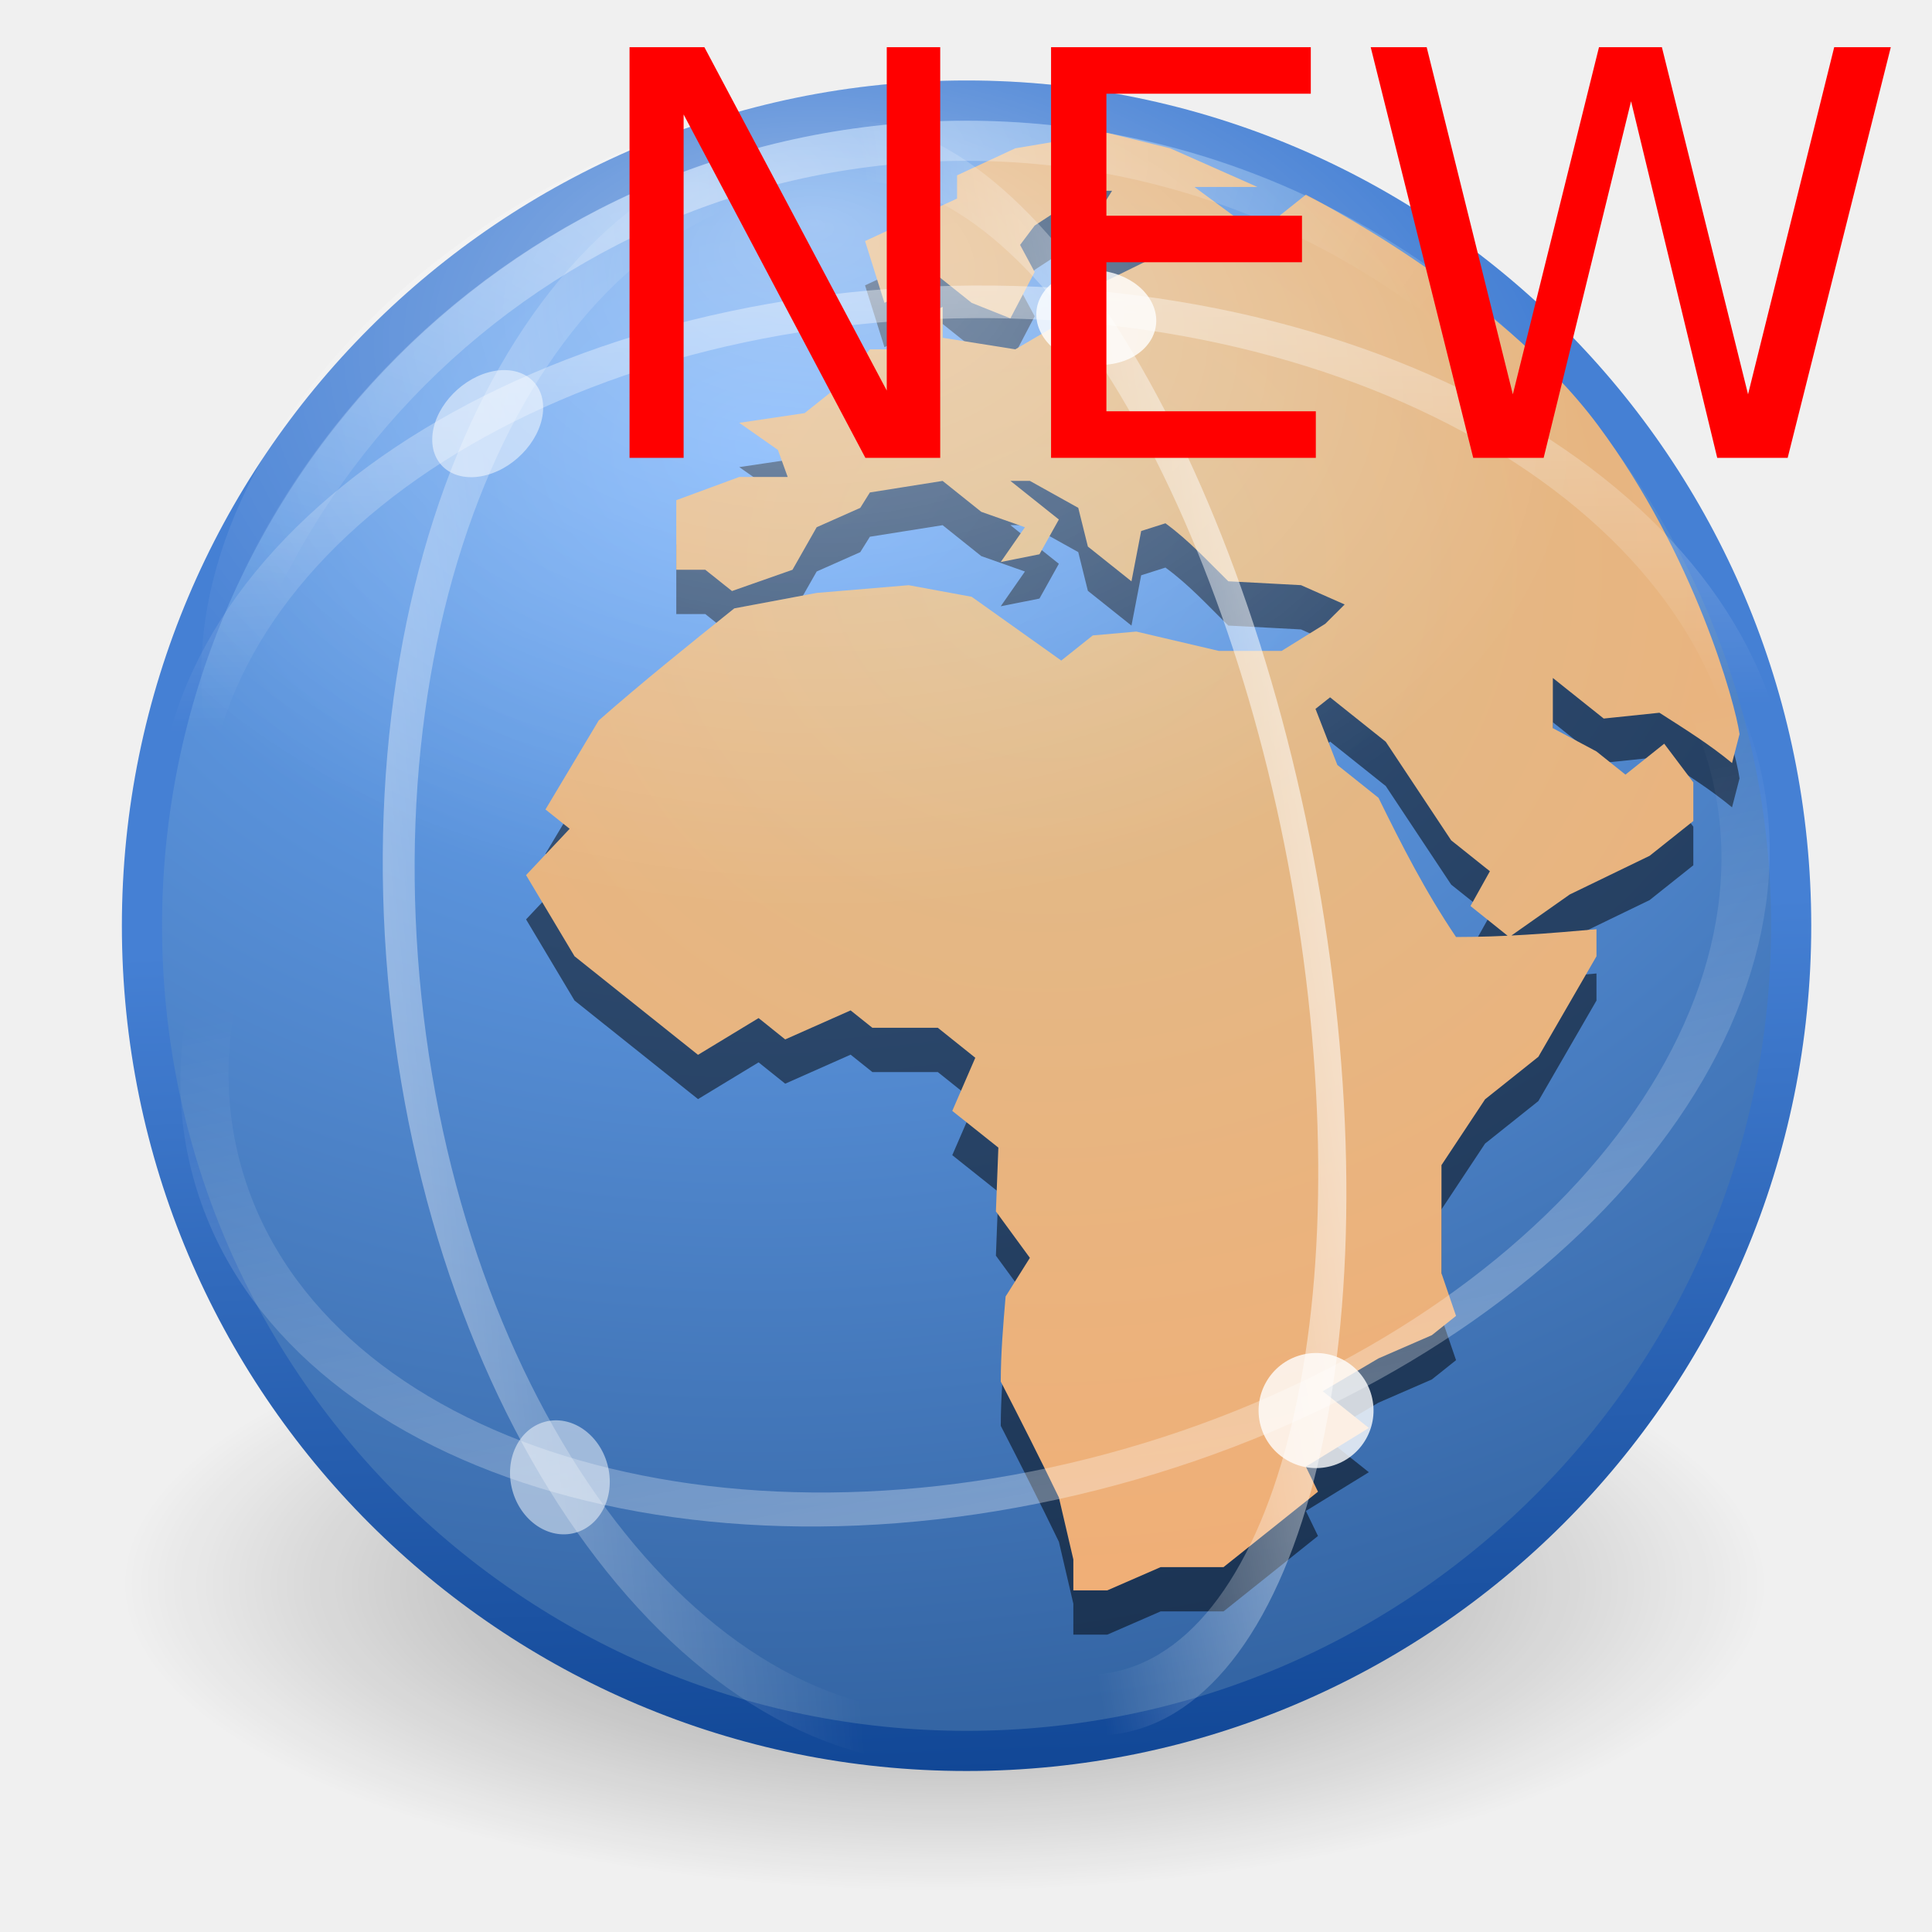
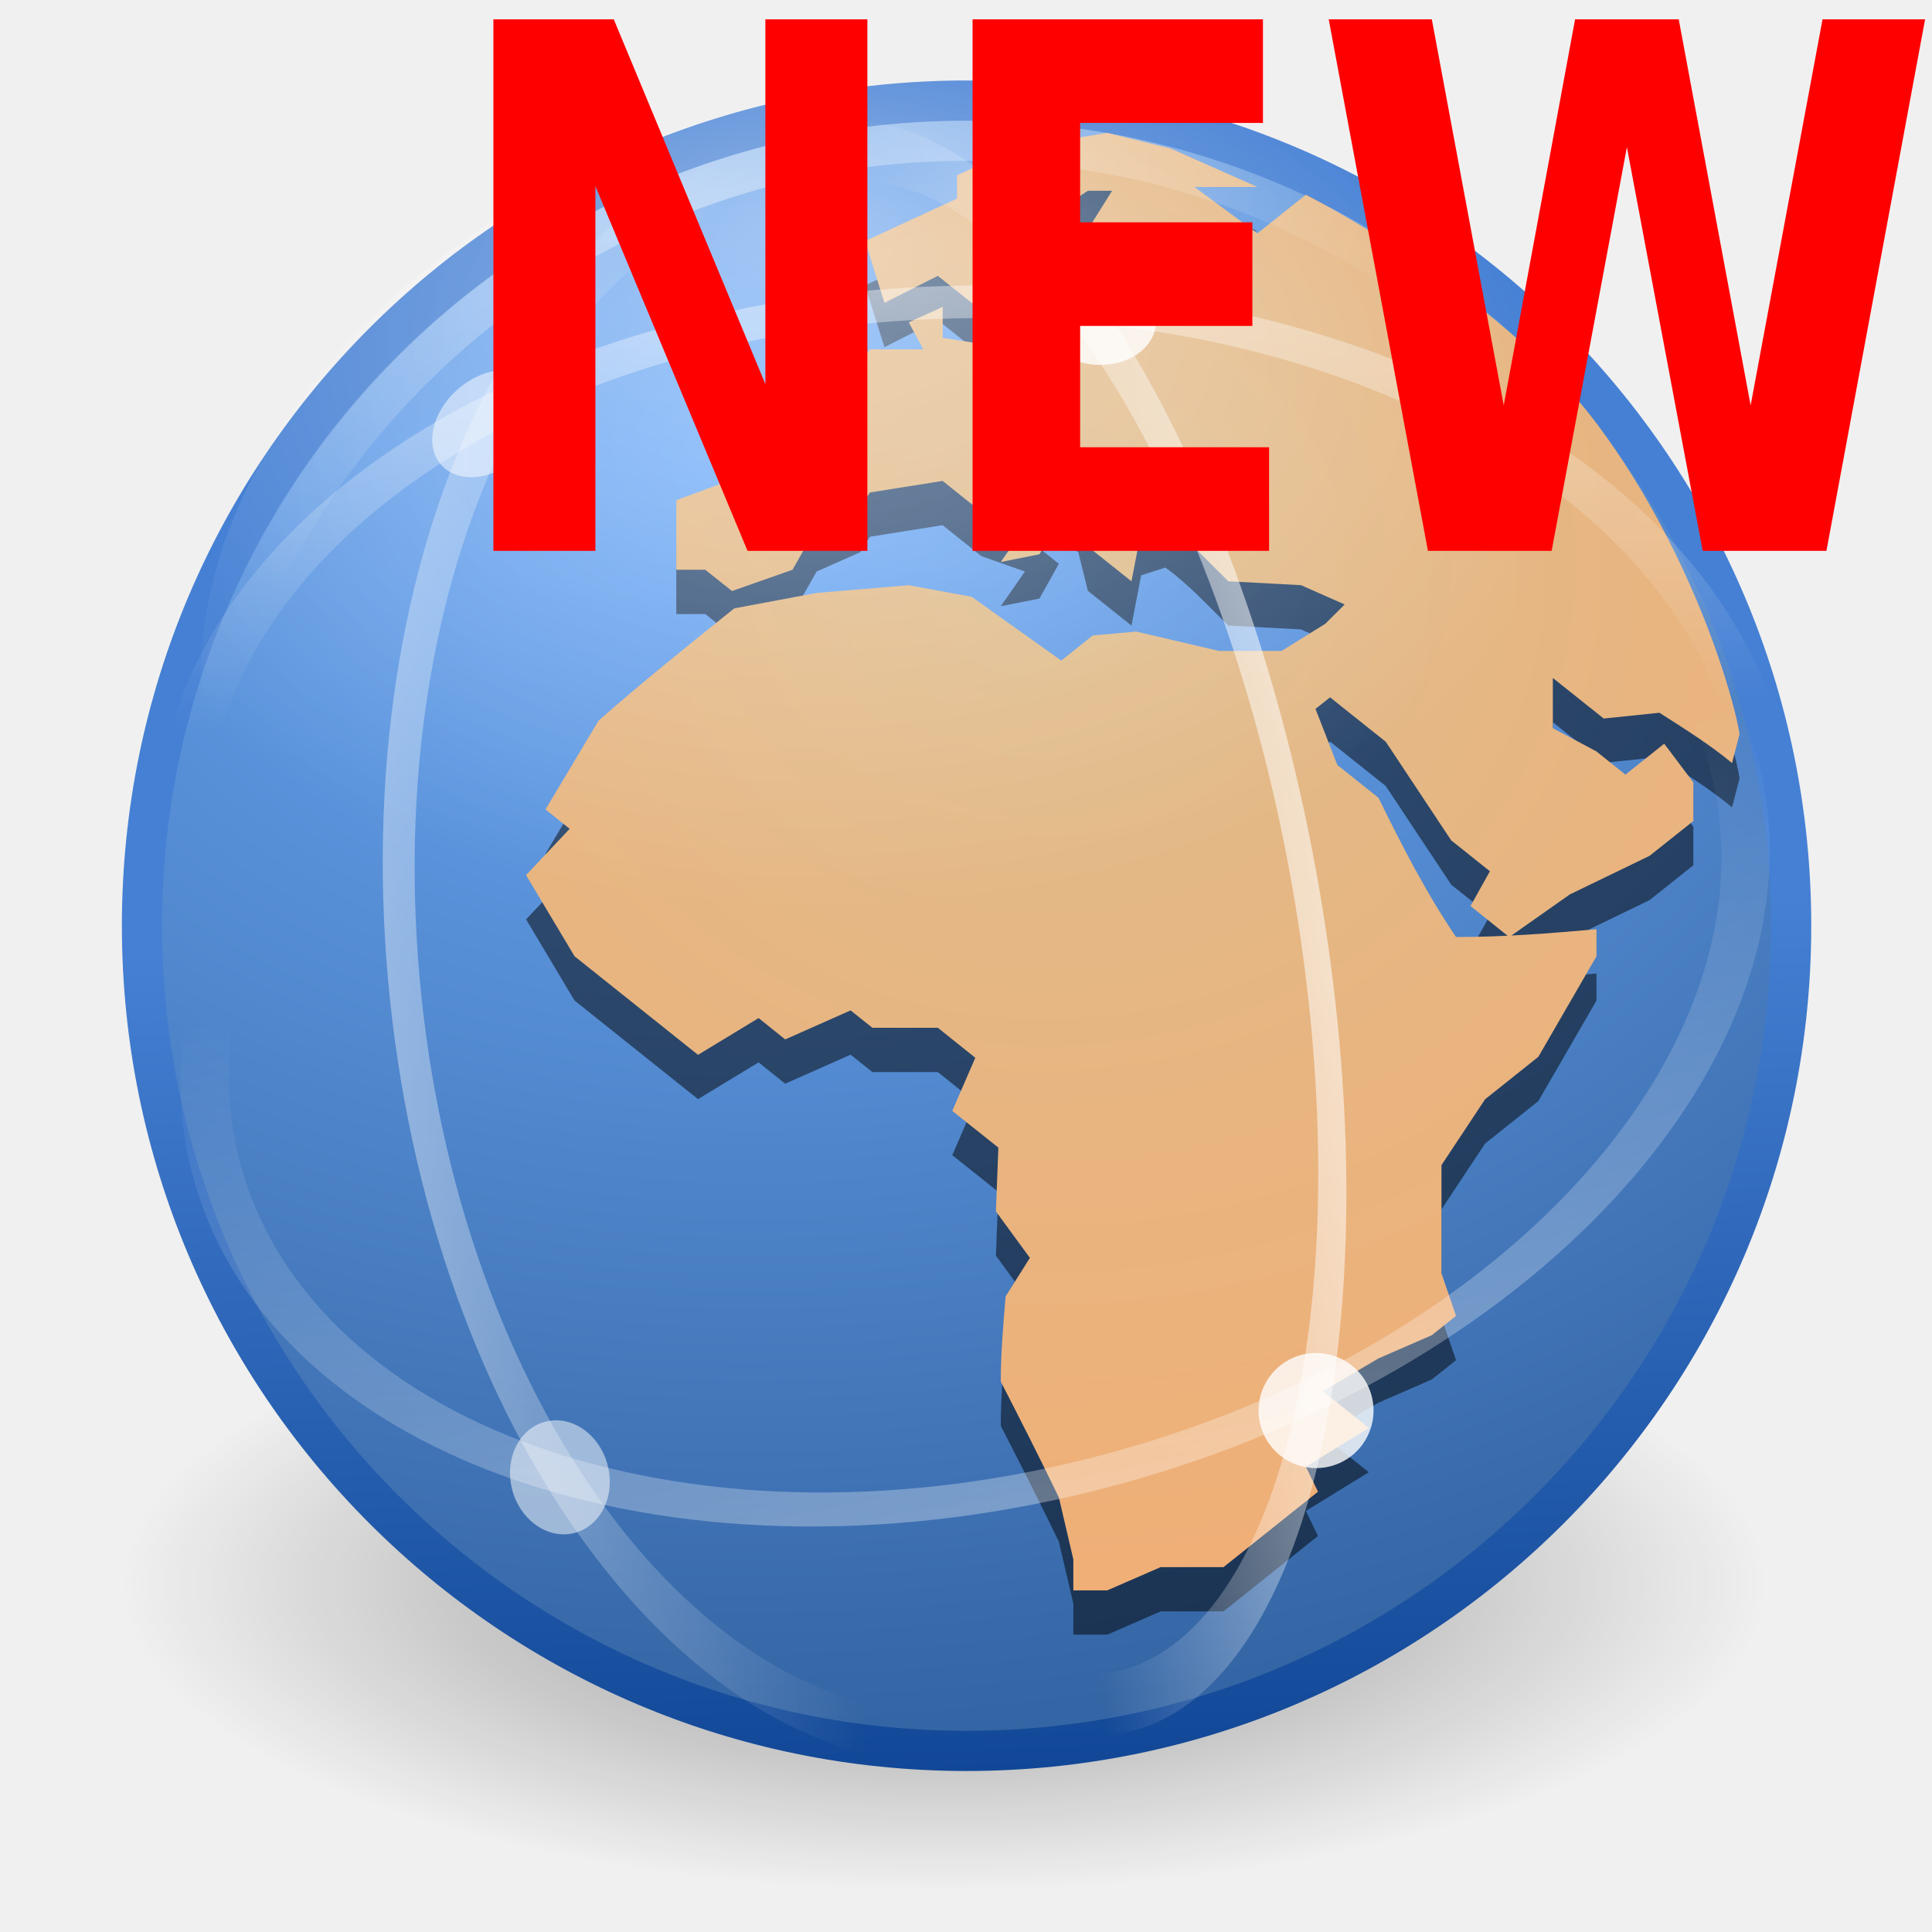
<svg xmlns="http://www.w3.org/2000/svg" xmlns:xlink="http://www.w3.org/1999/xlink" version="1.0" width="48" height="48" id="svg2">
  <defs id="defs4">
    <linearGradient id="linearGradient6326">
      <stop id="stop6328" style="stop-color:#debc8c;stop-opacity:1" offset="0" />
      <stop id="stop6330" style="stop-color:#f4ac72;stop-opacity:1" offset="1" />
    </linearGradient>
    <linearGradient id="linearGradient3156">
      <stop id="stop3158" style="stop-color:#ffffff;stop-opacity:1" offset="0" />
      <stop id="stop3160" style="stop-color:#ffffff;stop-opacity:0" offset="1" />
    </linearGradient>
    <linearGradient id="linearGradient6493">
      <stop id="stop6495" style="stop-color:#4580d4;stop-opacity:1" offset="0" />
      <stop id="stop6497" style="stop-color:#114796;stop-opacity:1" offset="1" />
    </linearGradient>
    <linearGradient id="linearGradient4103">
      <stop id="stop4105" style="stop-color:#70adfb;stop-opacity:1" offset="0" />
      <stop id="stop4107" style="stop-color:#3465a4;stop-opacity:1" offset="1" />
    </linearGradient>
    <linearGradient id="linearGradient8838">
      <stop id="stop8840" style="stop-color:#000000;stop-opacity:1" offset="0" />
      <stop id="stop8842" style="stop-color:#000000;stop-opacity:0" offset="1" />
    </linearGradient>
    <radialGradient cx="62.625" cy="4.625" r="10.625" fx="62.625" fy="4.625" id="radialGradient5729" xlink:href="#linearGradient8838" gradientUnits="userSpaceOnUse" gradientTransform="matrix(1,0,0,0.341176,0,3.047059)" />
    <linearGradient x1="24.335" y1="61.853" x2="28.29" y2="20.664" id="linearGradient5745" xlink:href="#linearGradient3156" gradientUnits="userSpaceOnUse" />
    <linearGradient x1="27.889" y1="-0.815" x2="28.29" y2="20.664" id="linearGradient5747" xlink:href="#linearGradient3156" gradientUnits="userSpaceOnUse" />
    <linearGradient x1="28.221" y1="-2.31" x2="28.29" y2="20.664" id="linearGradient5749" xlink:href="#linearGradient3156" gradientUnits="userSpaceOnUse" />
    <linearGradient x1="30.502" y1="55.647" x2="29.725" y2="24.654" id="linearGradient5751" xlink:href="#linearGradient3156" gradientUnits="userSpaceOnUse" />
    <radialGradient cx="22.945" cy="11.223" r="14" fx="22.945" fy="4.761" id="radialGradient5537" xlink:href="#linearGradient3156" gradientUnits="userSpaceOnUse" gradientTransform="matrix(1.357104,0.01021839,-0.00631345,0.8384895,-10.87469,1.305795)" />
    <radialGradient cx="22.125" cy="10.875" r="20" fx="22.125" fy="10.875" id="radialGradient5540" xlink:href="#linearGradient3156" gradientUnits="userSpaceOnUse" gradientTransform="matrix(1.009993,-0.1119962,0.05668752,0.5112133,-5.837565,1.793472)" />
    <radialGradient cx="20.039" cy="12.61" r="22.464" fx="20.039" fy="12.61" id="radialGradient5551" xlink:href="#linearGradient4103" gradientUnits="userSpaceOnUse" gradientTransform="matrix(1.952467,-0.05018139,0.03650944,1.421483,-20.40833,-5.90891)" />
    <linearGradient x1="29.013" y1="29" x2="29.75" y2="50" id="linearGradient5553" xlink:href="#linearGradient6493" gradientUnits="userSpaceOnUse" gradientTransform="translate(-5.000002,-6)" />
    <radialGradient cx="26" cy="15.24" r="15.075" fx="26" fy="15.24" id="radialGradient6332" xlink:href="#linearGradient6326" gradientUnits="userSpaceOnUse" gradientTransform="matrix(2.255457,0,-2.1857407e-8,2.056446,-32.64188,-17.34123)" />
  </defs>
  <g id="layer1">
    <g id="g6334">
      <path d="m 73.25,4.625 c 0,2.002 -4.757,3.625 -10.625,3.625 C 56.757,8.25 52,6.627 52,4.625 52,2.623 56.757,1 62.625,1 c 5.868,0 10.625,1.623 10.625,3.625 l 0,0 z" transform="matrix(1.926221,0,0,2.108828,-97.16351,29.60217)" id="path8836" style="opacity:0.4;fill:url(#radialGradient5729);fill-opacity:1;fill-rule:evenodd;stroke:none;stroke-width:0.496;marker:none;visibility:visible;display:inline;overflow:visible" />
      <path d="m 44.501,23 c 0,11.317 -9.178,20.501 -20.487,20.501 -11.309,0 -20.487,-9.184 -20.487,-20.501 0,-11.317 9.178,-20.501 20.487,-20.501 11.309,0 20.487,9.184 20.487,20.501 z" id="path1307" style="fill:url(#radialGradient5551);fill-opacity:1;stroke:url(#linearGradient5553);stroke-width:0.998;stroke-linecap:round;stroke-linejoin:round;stroke-miterlimit:4;stroke-opacity:1;stroke-dasharray:none;stroke-dashoffset:0" />
      <path d="M 43.219,19.337 43.032,20.058 C 42.479,19.598 41.859,19.212 41.228,18.808 l -1.384,0.144 -1.264,-1.008 0,1.247 1.083,0.578 0.721,0.576 0.963,-0.768 c 0.243,0.32 0.482,0.641 0.723,0.961 l 0,0.96 -1.085,0.864 -1.985,0.961 -1.503,1.058 -0.963,-0.771 0.482,-0.864 -0.962,-0.768 -1.625,-2.449 -1.384,-1.104 -0.362,0.287 0.543,1.393 1.022,0.816 c 0.584,1.188 1.161,2.323 1.927,3.459 1.188,0 2.308,-0.089 3.489,-0.194 l 0,0.673 -1.444,2.497 -1.324,1.056 -1.083,1.635 c 0,0.896 0,1.792 0,2.688 l 0.362,1.058 -0.601,0.479 -1.326,0.577 -1.384,0.816 1.145,0.912 -1.565,0.962 0.301,0.622 -2.347,1.874 -1.563,0 -1.324,0.577 -0.844,0 0,-0.768 -0.359,-1.539 c -0.466,-0.965 -0.951,-1.922 -1.444,-2.88 0,-0.707 0.06,-1.407 0.12,-2.114 l 0.603,-0.96 -0.844,-1.154 0.061,-1.585 -1.145,-0.912 0.572,-1.32 -0.931,-0.745 -1.626,0 -0.541,-0.432 -1.625,0.721 -0.661,-0.53 -1.505,0.913 c -1.022,-0.817 -2.045,-1.633 -3.068,-2.449 L 13.07,22.842 l 1.083,-1.151 -0.601,-0.48 1.322,-2.211 c 1.086,-0.953 2.221,-1.867 3.369,-2.785 l 2.047,-0.384 2.286,-0.192 1.565,0.288 2.226,1.584 0.783,-0.624 1.081,-0.096 2.047,0.48 1.565,0 1.083,-0.673 0.482,-0.48 -1.085,-0.48 -1.806,-0.096 c -0.501,-0.49 -0.967,-1.006 -1.562,-1.441 l -0.603,0.192 -0.241,1.25 -1.083,-0.864 -0.239,-0.962 -1.203,-0.67 -0.483,0 1.204,0.96 -0.482,0.864 -0.962,0.192 0.601,-0.864 -1.085,-0.383 -0.96,-0.768 -1.807,0.287 -0.239,0.383 -1.083,0.481 -0.601,1.057 -1.503,0.528 -0.663,-0.528 -0.721,0 0,-1.729 1.565,-0.577 1.203,0 -0.243,-0.672 -0.96,-0.673 1.623,-0.241 0.902,-0.719 0.721,-0.865 1.326,0 -0.362,-0.672 0.844,-0.384 0,0.768 1.804,0.287 1.804,-1.056 0.121,-0.481 1.563,-0.768 c -0.566,0.05 -1.132,0.086 -1.685,0.192 l 0,-0.865 0.601,-0.961 -0.601,0 -1.322,0.864 -0.362,0.481 0.362,0.673 -0.603,1.151 -0.962,-0.384 -0.841,-0.672 -1.326,0.672 -0.482,-1.536 2.286,-1.056 0,-0.577 L 25.224,4.785 27.509,4.4 l 1.565,0.385 2.166,0.96 -1.565,0 1.565,1.153 1.203,-0.96 c 0,0 4.786,2.403 7.258,5.727 2.405,3.234 3.412,6.909 3.517,7.673 z" id="path4023" style="opacity:0.5;fill:#000000;fill-opacity:1;fill-rule:nonzero;stroke:none" />
      <path d="M 43.219,18.237 43.032,18.958 C 42.479,18.498 41.859,18.112 41.228,17.708 l -1.384,0.144 -1.264,-1.008 0,1.247 1.083,0.578 0.721,0.576 0.963,-0.768 c 0.243,0.32 0.482,0.641 0.723,0.961 l 0,0.96 -1.085,0.864 -1.985,0.961 -1.503,1.058 -0.963,-0.771 0.482,-0.864 -0.962,-0.768 -1.625,-2.449 -1.384,-1.104 -0.362,0.287 0.543,1.393 1.022,0.816 c 0.584,1.188 1.161,2.323 1.927,3.459 1.188,0 2.308,-0.089 3.489,-0.194 l 0,0.673 -1.444,2.497 -1.324,1.056 -1.083,1.635 c 0,0.896 0,1.792 0,2.688 l 0.362,1.058 -0.601,0.479 -1.326,0.577 -1.384,0.816 1.145,0.912 -1.565,0.962 0.301,0.622 -2.347,1.874 -1.563,0 -1.324,0.577 -0.844,0 0,-0.768 -0.359,-1.539 c -0.466,-0.965 -0.951,-1.922 -1.444,-2.88 0,-0.707 0.06,-1.407 0.12,-2.114 l 0.603,-0.96 -0.844,-1.154 0.061,-1.585 -1.145,-0.912 0.572,-1.32 -0.931,-0.745 -1.626,0 -0.541,-0.432 -1.625,0.721 -0.661,-0.53 -1.505,0.913 c -1.022,-0.817 -2.045,-1.633 -3.068,-2.449 L 13.07,21.742 l 1.083,-1.151 -0.601,-0.48 1.322,-2.211 c 1.086,-0.953 2.221,-1.867 3.369,-2.785 l 2.047,-0.384 2.286,-0.192 1.565,0.288 2.226,1.584 0.783,-0.624 1.081,-0.096 2.047,0.48 1.565,0 1.083,-0.673 0.482,-0.48 -1.085,-0.48 -1.806,-0.096 c -0.501,-0.49 -0.967,-1.006 -1.562,-1.441 l -0.603,0.192 -0.241,1.25 -1.083,-0.864 -0.239,-0.962 -1.203,-0.67 -0.483,0 1.204,0.96 -0.482,0.864 -0.962,0.192 0.601,-0.864 -1.085,-0.383 -0.96,-0.768 -1.807,0.287 -0.239,0.383 -1.083,0.481 -0.601,1.057 -1.503,0.528 -0.663,-0.528 -0.721,0 0,-1.729 1.565,-0.577 1.203,0 -0.243,-0.672 -0.96,-0.673 1.623,-0.241 0.902,-0.719 0.721,-0.865 1.326,0 -0.362,-0.672 0.844,-0.384 0,0.768 1.804,0.287 1.804,-1.056 0.121,-0.481 1.563,-0.768 c -0.566,0.05 -1.132,0.086 -1.685,0.192 l 0,-0.865 0.601,-0.961 -0.601,0 -1.322,0.864 -0.362,0.481 0.362,0.673 -0.603,1.151 -0.962,-0.384 -0.841,-0.672 -1.326,0.672 -0.482,-1.536 2.286,-1.056 0,-0.577 L 25.224,3.685 27.509,3.3 l 1.565,0.385 2.166,0.96 -1.565,0 1.565,1.153 1.203,-0.96 c 0,0 4.786,2.403 7.258,5.727 2.405,3.234 3.412,6.909 3.517,7.673 z" id="path6628" style="fill:url(#radialGradient6332);fill-opacity:1;fill-rule:nonzero;stroke:none" />
      <path d="m 43.502,23 c 0,10.765 -8.737,19.502 -19.502,19.502 C 13.235,42.502 4.498,33.765 4.498,23 c 0,-10.765 8.737,-19.502 19.502,-19.502 10.765,0 19.502,8.737 19.502,19.502 z" id="path3164" style="opacity:0.4;fill:none;stroke:url(#radialGradient5540);stroke-width:0.996;stroke-linecap:round;stroke-linejoin:round;stroke-miterlimit:4;stroke-opacity:1;stroke-dasharray:none;stroke-dashoffset:0" />
      <path d="m 43,16.747 c 0,7.114 -8.512,11.029 -19,11.029 -10.488,0 -19,-3.915 -19,-11.029 C 5,9.633 13.512,2 24,2 34.488,2 43,9.633 43,16.747 z" id="path3154" style="opacity:0.4;fill:url(#radialGradient5537);fill-opacity:1;stroke:none" />
      <path d="m 46,24.25 c 0,9.665 -7.835,17.5 -17.5,17.5 -9.665,0 -17.5,-7.835 -17.5,-17.5 0,-9.665 7.835,-17.5 17.5,-17.5 9.665,0 17.5,7.835 17.5,17.5 l 0,0 z" transform="matrix(1.076193,-0.2912862,0.1952728,0.7143165,-11.18274,14.97948)" id="path2218" style="opacity:0.6;fill:none;stroke:url(#linearGradient5745);stroke-width:1.095;stroke-linecap:round;stroke-linejoin:miter;stroke-miterlimit:4;stroke-opacity:1;stroke-dasharray:none;stroke-dashoffset:0" />
      <path d="m 46,24.25 c 0,9.665 -7.835,17.5 -17.5,17.5 -9.665,0 -17.5,-7.835 -17.5,-17.5 0,-9.665 7.835,-17.5 17.5,-17.5 9.665,0 17.5,7.835 17.5,17.5 l 0,0 z" transform="matrix(1.124727,-0.00679075,0.00112312,0.7429216,-7.887384,2.677687)" id="path2230" style="opacity:0.6;fill:none;stroke:url(#linearGradient5747);stroke-width:1.09;stroke-linecap:round;stroke-linejoin:miter;stroke-miterlimit:4;stroke-opacity:1;stroke-dasharray:none;stroke-dashoffset:0" />
      <path d="m 46,24.25 c 0,9.665 -7.835,17.5 -17.5,17.5 -9.665,0 -17.5,-7.835 -17.5,-17.5 0,-9.665 7.835,-17.5 17.5,-17.5 9.665,0 17.5,7.835 17.5,17.5 l 0,0 z" transform="matrix(-0.09940095,-1.119771,0.6946105,-0.03998764,8.174953,56.47502)" id="path2234" style="opacity:0.6;fill:none;stroke:url(#linearGradient5749);stroke-width:1.129;stroke-linecap:round;stroke-linejoin:miter;stroke-miterlimit:4;stroke-opacity:1;stroke-dasharray:none;stroke-dashoffset:0" />
      <path d="m 46,24.25 c 0,9.665 -7.835,17.5 -17.5,17.5 -9.665,0 -17.5,-7.835 -17.5,-17.5 0,-9.665 7.835,-17.5 17.5,-17.5 9.665,0 17.5,7.835 17.5,17.5 l 0,0 z" transform="matrix(-0.1600777,-1.103247,0.4856389,0.01692093,16.93547,54.0893)" id="path2240" style="fill:none;stroke:url(#linearGradient5751);stroke-width:1.367;stroke-linecap:round;stroke-linejoin:miter;stroke-miterlimit:4;stroke-opacity:1;stroke-dasharray:none;stroke-dashoffset:0" />
      <path d="m 31.375,37.875 c 0,0.966 -0.784,1.75 -1.75,1.75 -0.966,0 -1.75,-0.784 -1.75,-1.75 0,-0.966 0.784,-1.75 1.75,-1.75 0.966,0 1.75,0.784 1.75,1.75 l 0,0 z" transform="matrix(0.7873429,-0.2144143,0.2141677,0.7882494,1.260415,11.54174)" id="path2255" style="opacity:0.8;fill:#ffffff;fill-opacity:1;stroke:none" />
      <path d="m 31.375,37.875 c 0,0.966 -0.784,1.75 -1.75,1.75 -0.966,0 -1.75,-0.784 -1.75,-1.75 0,-0.966 0.784,-1.75 1.75,-1.75 0.966,0 1.75,0.784 1.75,1.75 l 0,0 z" transform="matrix(0.6748654,-0.1837837,0.2141677,0.7882494,-14.194,12.29353)" id="path2275" style="opacity:0.5;fill:#ffffff;fill-opacity:1;stroke:none" />
      <path d="m 31.375,37.875 c 0,0.966 -0.784,1.75 -1.75,1.75 -0.966,0 -1.75,-0.784 -1.75,-1.75 0,-0.966 0.784,-1.75 1.75,-1.75 0.966,0 1.75,0.784 1.75,1.75 l 0,0 z" transform="matrix(0.7873429,-0.2144143,0.324169,0.6373544,-8.366096,-9.898502)" id="path2283" style="opacity:0.8;fill:#ffffff;fill-opacity:1;stroke:none" />
      <path d="m 31.375,37.875 c 0,0.966 -0.784,1.75 -1.75,1.75 -0.966,0 -1.75,-0.784 -1.75,-1.75 0,-0.966 0.784,-1.75 1.75,-1.75 0.966,0 1.75,0.784 1.75,1.75 l 0,0 z" transform="matrix(0.7873429,-0.2144143,-0.01326253,0.7292459,-10.70597,-10.7428)" id="path2291" style="opacity:0.5;fill:#ffffff;fill-opacity:1;stroke:none" />
    </g>
  </g>
-   <text xml:space="preserve" style="font-size:18px;font-style:normal;font-weight:normal;fill:#000000;fill-opacity:1;stroke:none;stroke-width:1px;stroke-linecap:butt;stroke-linejoin:miter;stroke-opacity:1;font-family:Bitstream Vera Sans" x="14.265" y="11.373" id="text2421">
-     <tspan id="tspan2423" x="14.265" y="11.373" style="font-size:14px;fill:#ff0000">NEW</tspan>
+   <text xml:space="preserve" style="font-size:18.061px;font-style:normal;font-weight:normal;fill:#000000;fill-opacity:1;stroke:none;font-family:Bitstream Vera Sans" x="12.365" y="12.129" id="text2421" transform="scale(0.8862178,1.128391)">
+     <tspan id="tspan2423" x="12.365" y="12.129" style="font-size:16.054px;font-weight:bold;fill:#ff0000">NEW</tspan>
  </text>
</svg>
